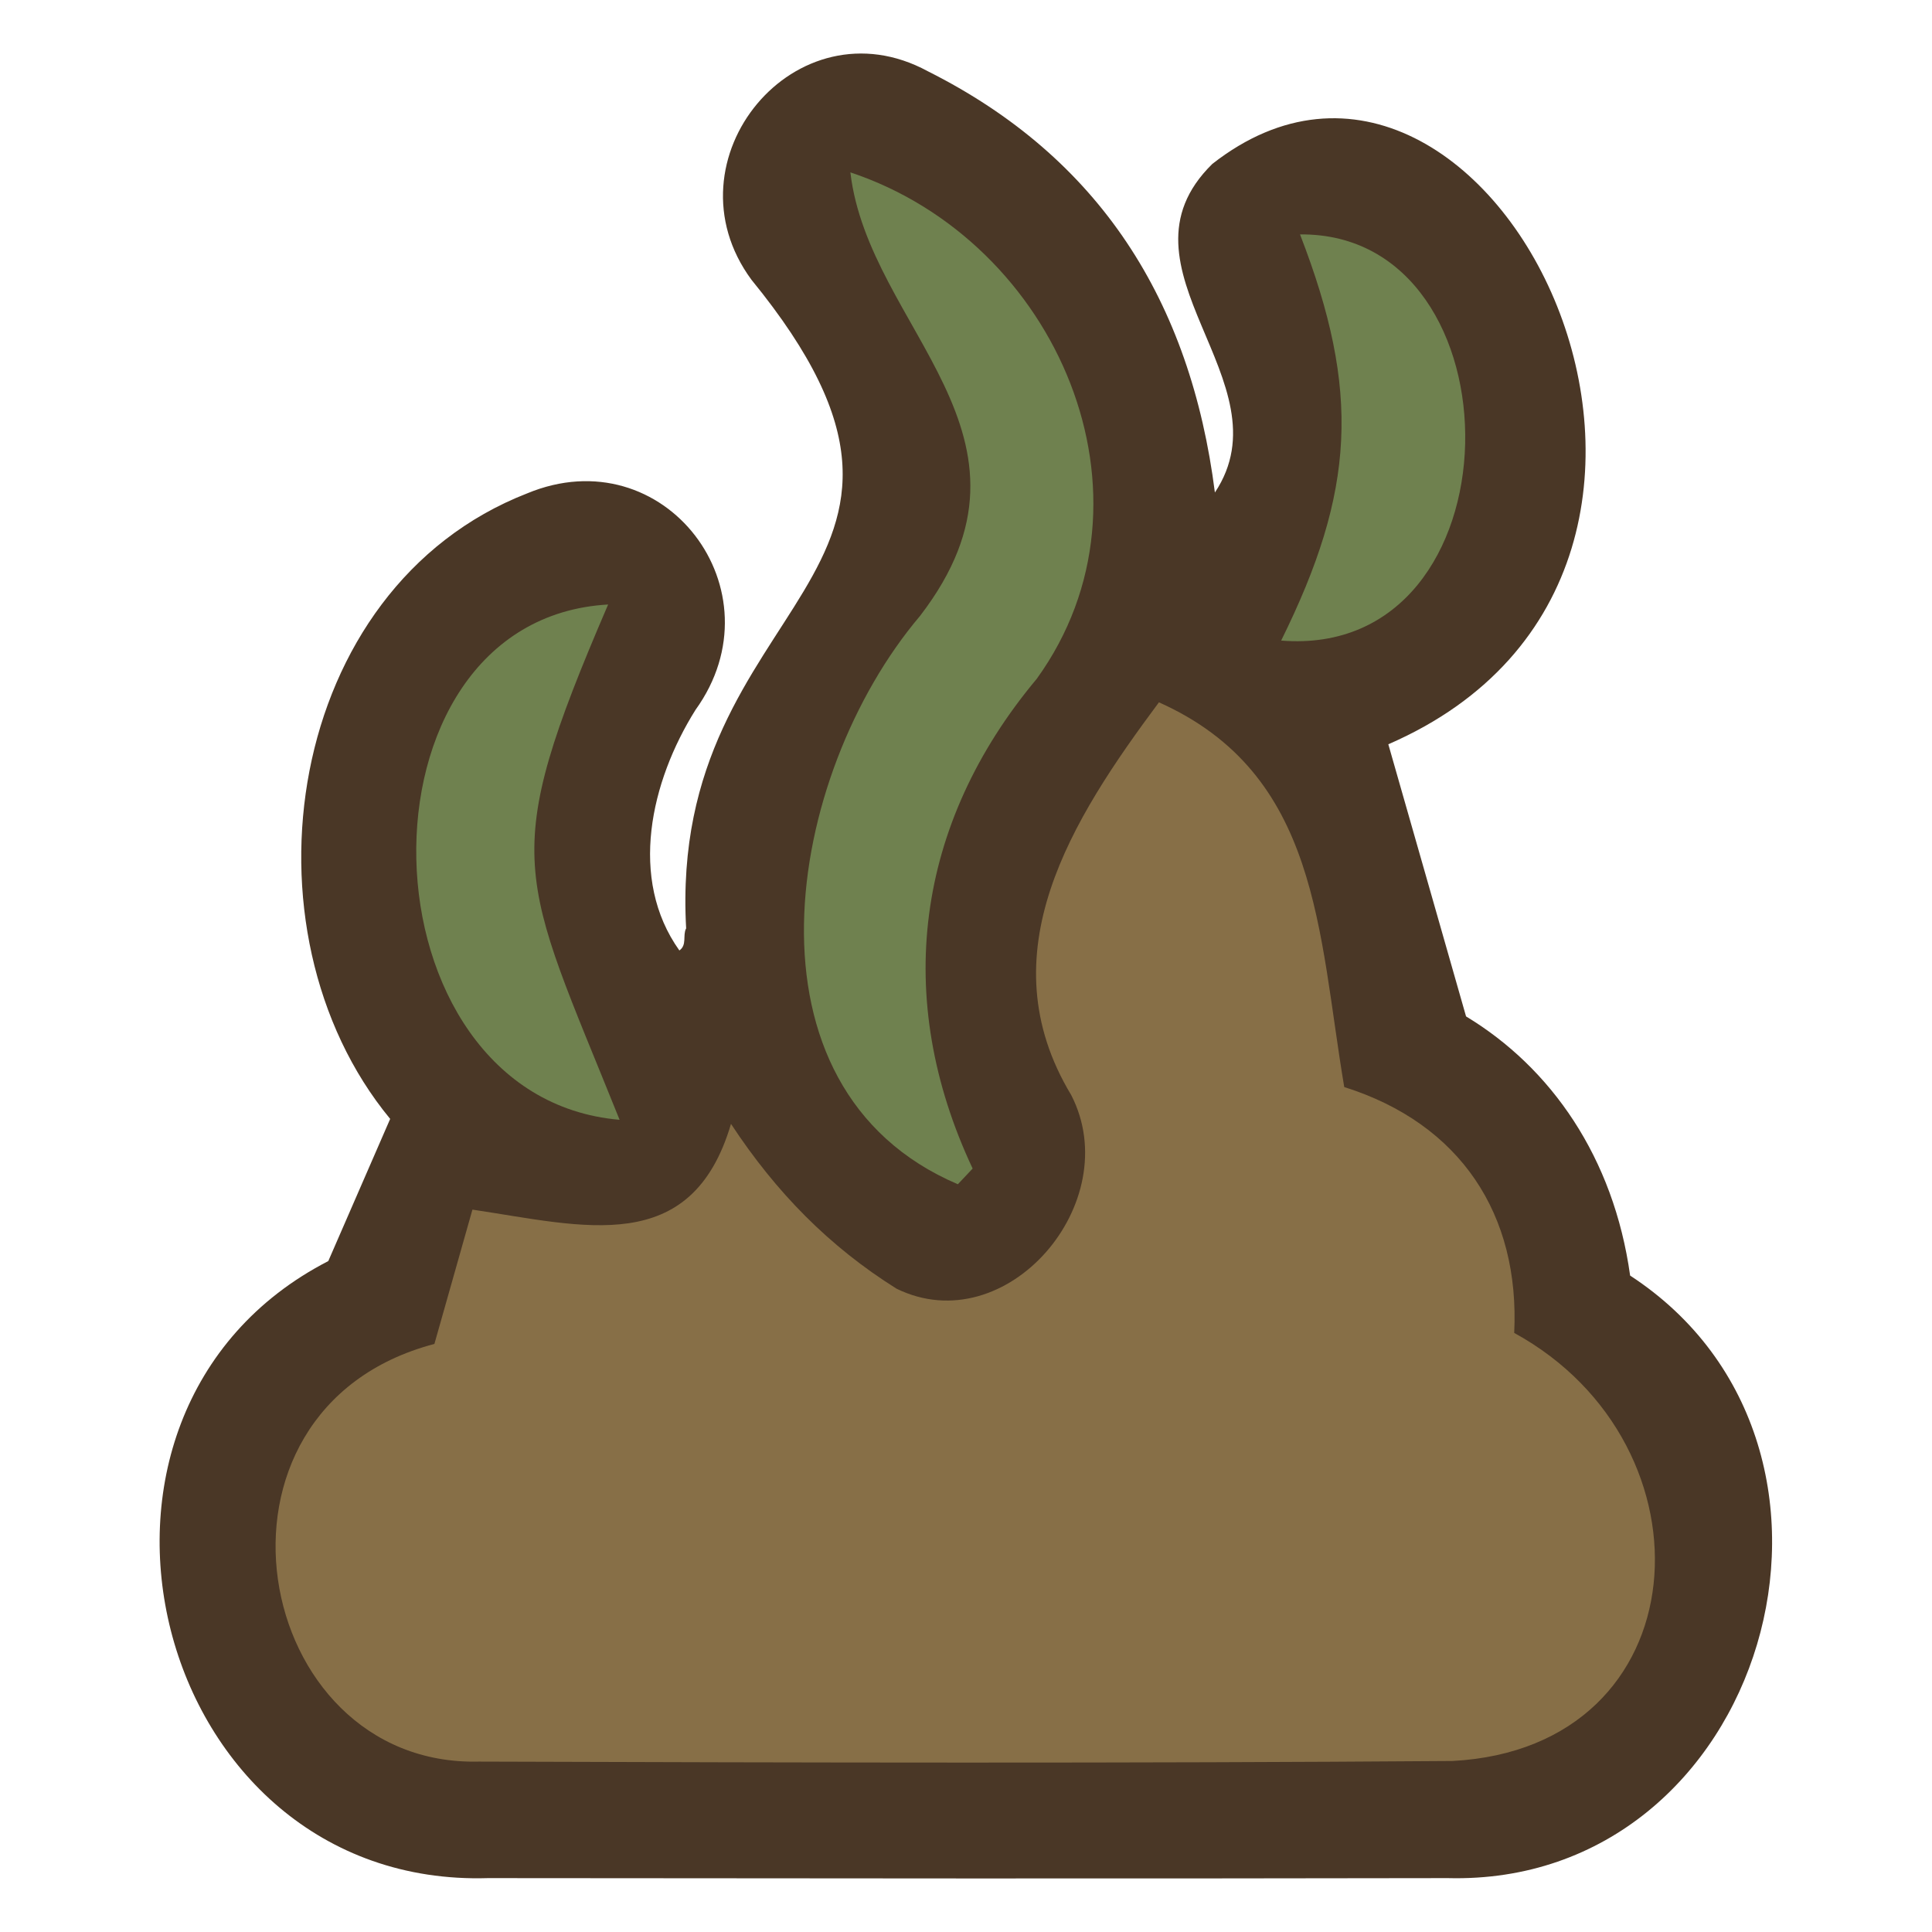
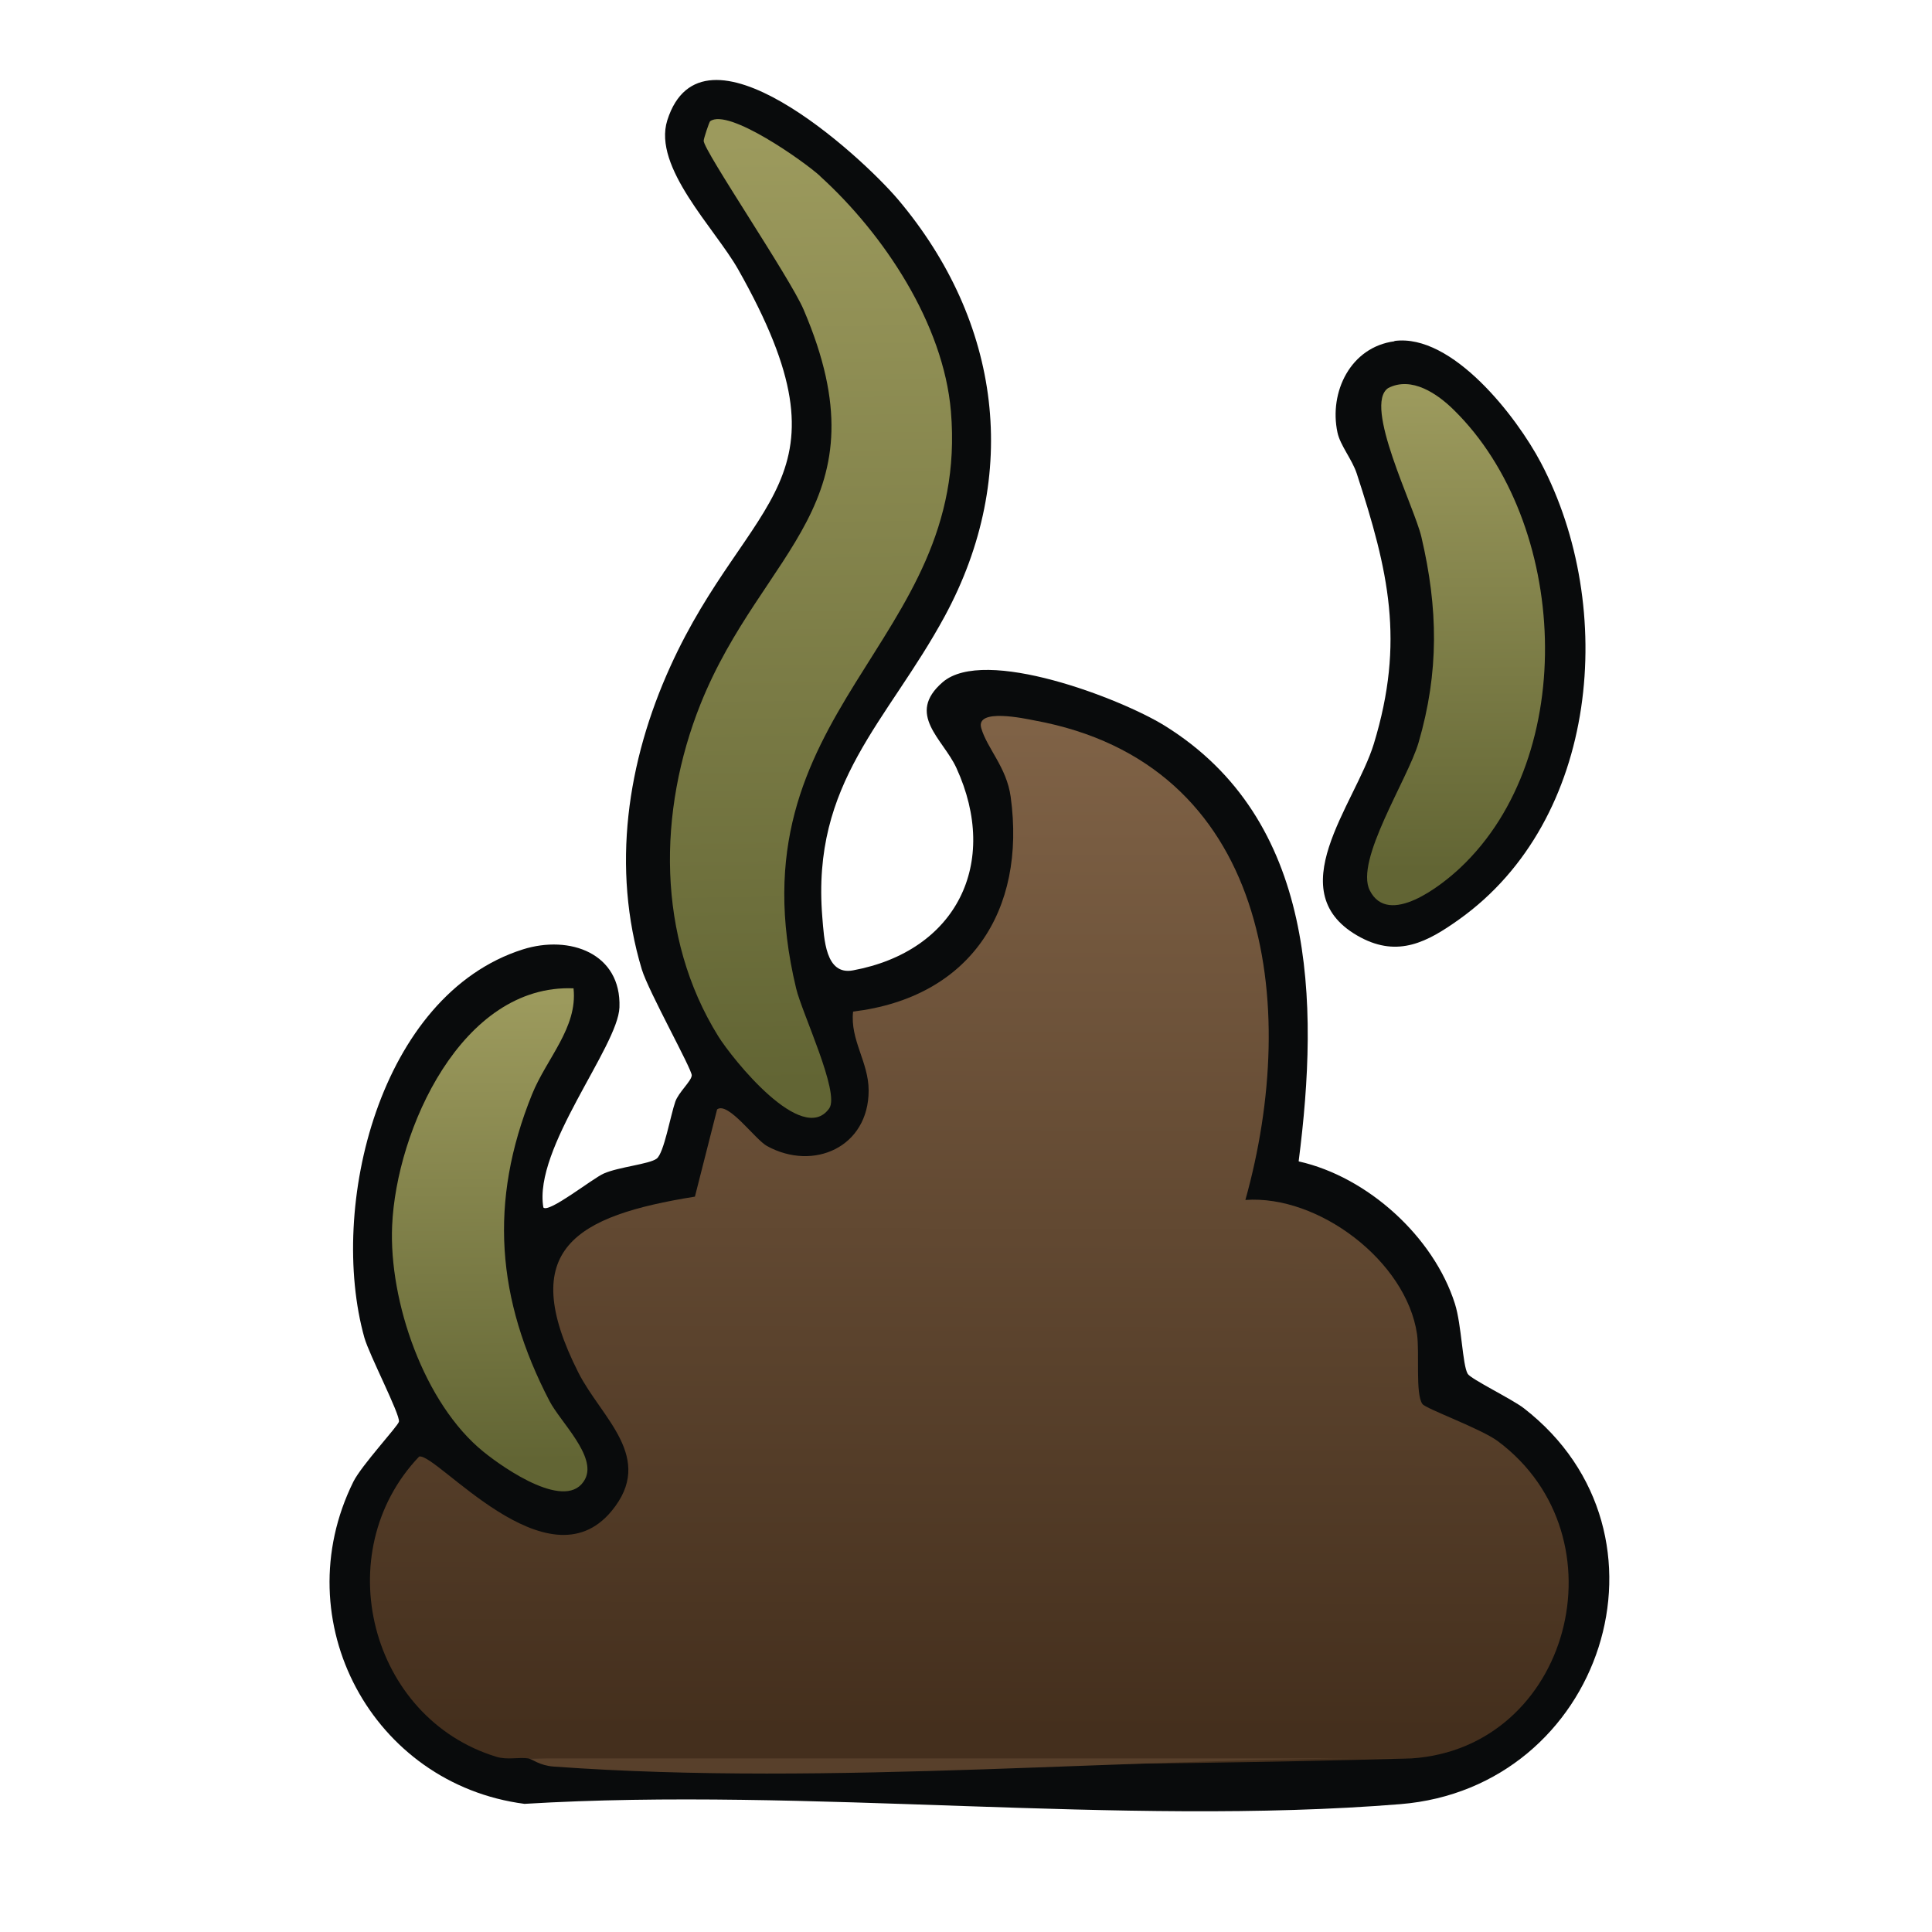
<svg xmlns="http://www.w3.org/2000/svg" data-name="fill_manure" viewBox="0 0 128 128">
-   <path d="M45.46 61.53c-1.25-22.23 20.58-23.09 4.33-42.99-5.85-7.93 2.95-18.56 11.68-13.82 11.4 5.72 17.41 15.24 19.02 27.91 4.9-7.36-7.21-14.86-.17-21.77 18.42-14.42 38.61 26.75 11.66 38.45 1.66 5.82 3.26 11.39 5.15 18.03 5.63 3.4 9.78 9.34 10.87 17.17 17.46 11.4 8.99 40.47-12.09 39.92-21.19.04-42.38.02-63.57 0-22.32.69-30.2-30.78-10.59-40.88 1.4-3.22 2.71-6.22 4.1-9.42-10.31-12.5-6.97-35.19 9.07-41.44 9.09-3.78 16.86 6.43 11.16 14.34-2.98 4.75-4.45 11.2-1.07 15.94.52-.36.21-.99.44-1.45Z" style="fill:#4a3726;stroke-width:0" />
-   <path d="M76.78 46.53c10.65 4.76 10.54 15.19 12.28 25.49 7.71 2.43 11.64 8.45 11.26 16.29 13.59 7.43 12.4 27.48-4.09 28.36-21.5.16-43 .11-64.5.04-15.1.37-19.43-23.34-2.95-27.67.96-3.4 1.81-6.39 2.52-8.9 7.38 1.1 14.51 3.2 17.13-5.68 2.99 4.55 6.53 8.14 10.97 10.92 7.29 3.56 15.23-5.72 11.57-12.83-5.65-9.37.04-18.26 5.82-26.03Z" style="fill:#876f47;stroke-width:0" />
-   <path d="M63.46 78.46C48.57 72.11 52 51.38 60.96 40.8c9.18-11.95-3.41-19.01-4.62-29.38 13.72 4.57 21.02 21.53 12.35 33.55-8.05 9.62-9.56 21.16-4.25 32.45zm-22.41-4.27c-17.47-1.5-18.19-33.15-.76-34.14-7.34 17.07-5.86 17.66.76 34.14m45.08-58.66c14.84-.14 14.75 28.19-1.25 26.91 4.9-9.91 5.28-16.51 1.25-26.91" style="fill:#6f814f;stroke-width:0" />
+   <defs>
+     <linearGradient id="a" x1="-1203.33" x2="-1203.62" y1="-495.72" y2="-362.72" gradientTransform="matrix(.5 0 0 .5 666 296)" gradientUnits="userSpaceOnUse">
+       <stop offset="0" stop-color="#7f6246" />
+       <stop offset="1" stop-color="#442f1d" />
+     </linearGradient>
+     <linearGradient id="b" x1="-1225.49" x2="-1223.74" y1="-573.49" y2="-448.5" gradientTransform="matrix(.5 0 0 .5 666 296)" gradientUnits="userSpaceOnUse">
+       <stop offset="0" stop-color="#9c9a5d" />
+       <stop offset="1" stop-color="#626534" />
+     </linearGradient>
+     <linearGradient id="c" x1="-1267.43" x2="-1267.01" y1="-459.44" y2="-398.44" gradientTransform="matrix(.5 0 0 .5 666 296)" gradientUnits="userSpaceOnUse">
+       <stop offset="0" stop-color="#9c9a5d" />
+       <stop offset="1" stop-color="#626534" />
+     </linearGradient>
+     <linearGradient id="d" x1="-1139.28" x2="-1139.02" y1="-539.81" y2="-476.81" gradientTransform="matrix(.5 0 0 .5 666 296)" gradientUnits="userSpaceOnUse">
+       <stop offset="0" stop-color="#9c9a5d" />
+       <stop offset="1" stop-color="#626534" />
+     </linearGradient>
+   </defs>
+   <path d="M86.06 76.95c4.54 1.02 8.92 4.98 10.33 9.42.45 1.41.5 4.07.85 4.65.21.35 2.93 1.67 3.72 2.28 10.74 8.33 5.19 25.15-8.19 26.23-18.6 1.5-39.2-1.16-58.02-.02-10.07-1.31-15.91-12.1-11.34-21.34.54-1.09 2.97-3.7 3.02-3.98.09-.47-1.97-4.43-2.29-5.57-2.41-8.63.98-22.7 10.5-25.72 3.11-.98 6.53.26 6.4 3.84-.09 2.6-5.72 9.35-5.04 13.26.36.39 3.25-1.92 4-2.25.99-.44 3.03-.62 3.51-.99s.91-2.85 1.23-3.77c.22-.63 1.06-1.35 1.09-1.74s-2.87-5.57-3.31-7.03c-2.02-6.72-.97-13.77 1.89-20.06 5.19-11.44 12.51-12.14 4.49-26.32-1.53-2.7-5.67-6.76-4.69-9.87 2.31-7.28 12.8 2.31 15.3 5.26 6.81 8.08 8.15 18.24 3.08 27.6-3.8 7.01-8.84 10.97-8.11 19.93.12 1.43.2 3.87 2.03 3.53 6.86-1.27 9.75-7.1 6.85-13.42-.88-1.91-3.36-3.55-.91-5.67 2.77-2.4 11.8 1.08 14.7 2.87 10.07 6.24 10.25 18.29 8.89 28.86Z" style="fill:#090b0c" />
+   <path d="M92.38 22.59c3.84-.51 8.11 5.03 9.71 8.07 5.05 9.58 3.86 23.65-5.43 30.26-2.1 1.5-4.02 2.51-6.51 1.19-5.52-2.94-.37-8.79.87-12.83 2.07-6.79.97-11.46-1.13-17.9-.31-.95-1.1-1.87-1.28-2.73-.57-2.68.87-5.66 3.78-6.04Z" style="fill:#090b0c" />
+   <path d="M35 116.5c-.63-.1-1.38.12-2.12-.11-8.37-2.56-11.18-13.52-5.11-19.89 1.14-.27 8.5 8.73 12.74 3.62 2.94-3.54-.67-6.17-2.19-9.18-4.14-8.18-.18-10.39 7.72-11.66l1.47-5.78c.73-.54 2.52 2 3.31 2.43 3.09 1.69 6.73.06 6.73-3.68 0-1.89-1.24-3.35-1.03-5.23 7.69-.93 11.48-6.62 10.44-14.23-.27-1.96-1.56-3.2-1.95-4.55s2.9-.63 3.52-.51c15.55 2.84 17.62 18.75 13.98 31.77 4.85-.35 10.66 4.06 11.37 8.88.18 1.24-.12 3.98.36 4.64.23.32 3.93 1.65 5.02 2.48 8.46 6.34 4.75 20.31-5.75 21q-29.265.81-58.5 0Z" style="fill:url(#a)" />
+   <path d="M54.33 11.67c4.22 3.83 8.18 9.78 8.67 15.58 1.31 15.49-14.72 19.67-10.25 38.25.38 1.6 2.91 6.91 2.19 7.93-1.78 2.53-6.42-3.28-7.35-4.77-4.1-6.59-4.01-14.93-1.18-22.01 4.14-10.32 12.35-13.25 6.83-26.14-.91-2.13-6.61-10.51-6.62-11.18 0-.15.37-1.26.43-1.3 1.21-.88 6.22 2.66 7.29 3.64Z" style="fill:url(#b)" />
+   <path d="M38 65.5c.27 2.59-1.78 4.61-2.75 7-2.88 7.12-2.35 13.59 1.16 20.33.72 1.38 3.13 3.65 2.36 5.15-1.15 2.24-5.35-.67-6.73-1.79-3.95-3.19-6.28-9.99-6.06-14.98.27-6.34 4.61-16.03 12.02-15.73Z" style="fill:url(#c)" />
+   <path d="M93.5 116.5c-18.46-.13-38.29 1.88-56.81.54-.96-.07-1.4-.49-1.69-.54z" style="fill:#58402b" />
+   <path d="M96.33 27.17c7.56 7.43 8.36 22.85.42 30.32-1.26 1.19-4.77 3.95-6 1.5-1-1.98 2.51-7.34 3.23-9.78 1.37-4.69 1.3-8.91.19-13.64-.48-2.04-3.87-8.74-2.2-9.86 1.55-.8 3.26.37 4.36 1.46" style="fill:url(#d)" />
</svg>
